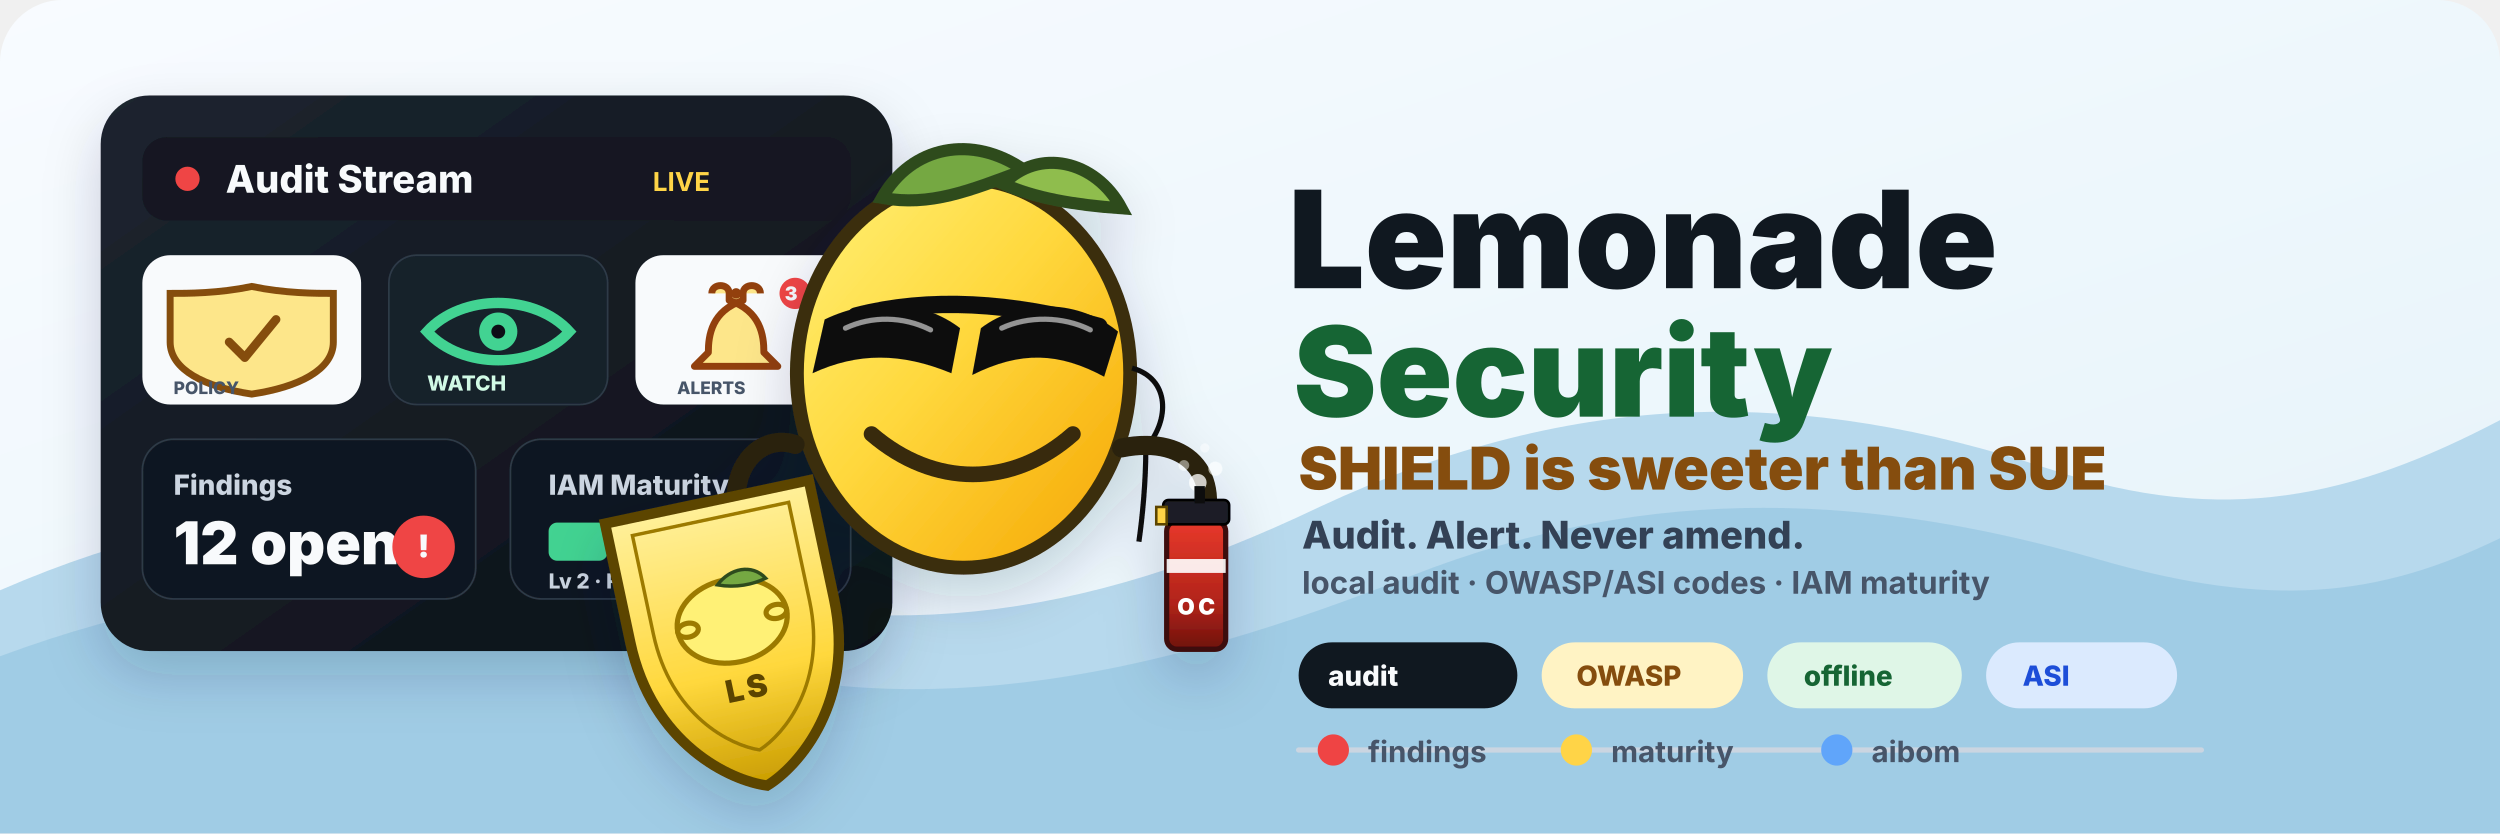
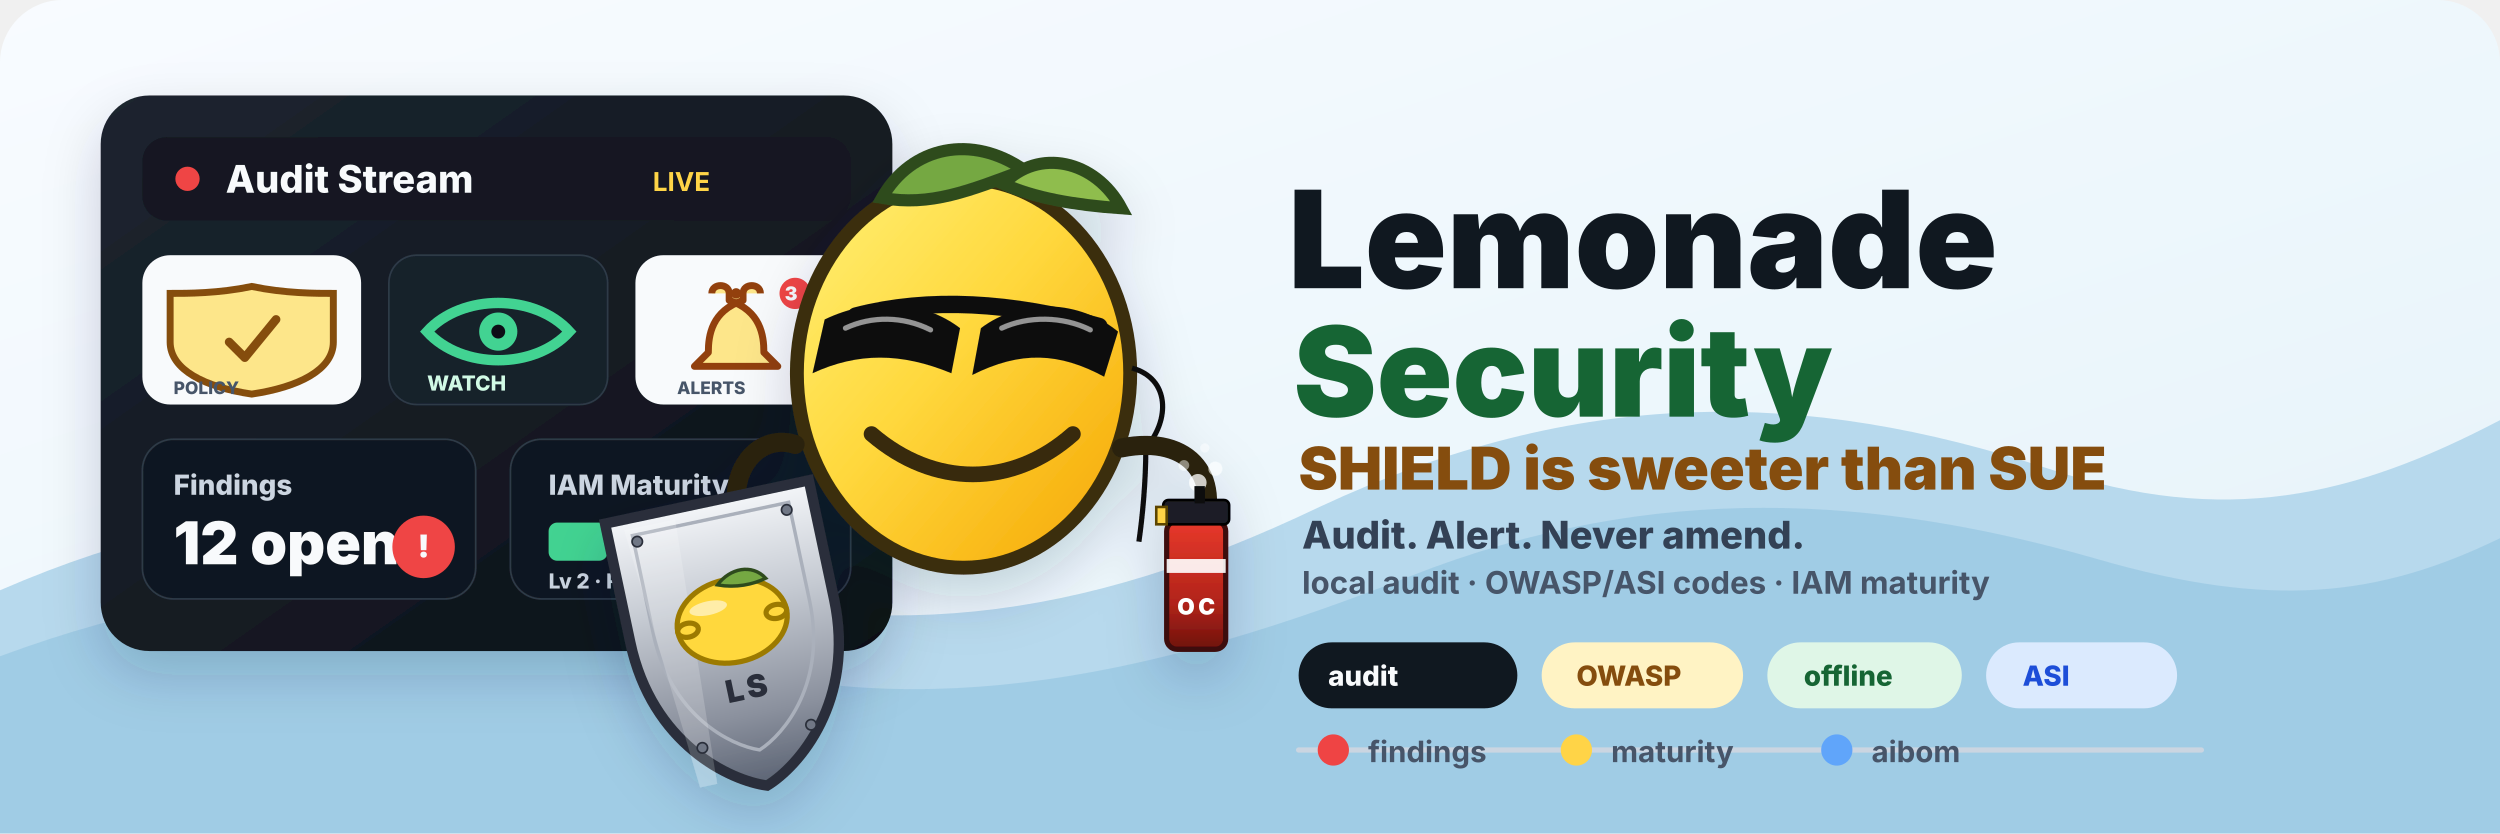
<svg xmlns="http://www.w3.org/2000/svg" width="1440" height="480" viewBox="0 0 1440 480" role="img" aria-labelledby="title desc">
  <defs>
    <linearGradient id="bg" x1="0" y1="0" x2="1" y2="1">
      <stop offset="0" stop-color="#f8fbff" />
      <stop offset="0.55" stop-color="#edf7fc" />
      <stop offset="1" stop-color="#e5f1f8" />
    </linearGradient>
    <linearGradient id="lemon" x1="0" y1="0" x2="1" y2="1">
      <stop offset="0" stop-color="#fff176" />
      <stop offset="0.45" stop-color="#ffd83d" />
      <stop offset="1" stop-color="#f5a400" />
    </linearGradient>
    <linearGradient id="panel" x1="0" y1="0" x2="1" y2="1">
      <stop offset="0" stop-color="#1c2530" />
      <stop offset="1" stop-color="#0c1117" />
    </linearGradient>
    <linearGradient id="shieldFace" x1="0" y1="0" x2="0" y2="1">
-       <stop offset="0" stop-color="#fff09a" />
-       <stop offset="0.6" stop-color="#ffd83d" />
-       <stop offset="1" stop-color="#c99c00" />
+       <stop offset="0" stop-color="#f4f6f9" />
+       <stop offset="0.35" stop-color="#c5cad2" />
+       <stop offset="0.75" stop-color="#8a909d" />
+       <stop offset="1" stop-color="#5b6373" />
    </linearGradient>
    <linearGradient id="canister" x1="0" y1="0" x2="0" y2="1">
      <stop offset="0" stop-color="#e8392b" />
      <stop offset="0.65" stop-color="#b0231a" />
      <stop offset="1" stop-color="#6e120b" />
    </linearGradient>
    <filter id="shadow" x="-20%" y="-20%" width="140%" height="140%">
      <feDropShadow dx="0" dy="14" stdDeviation="16" flood-color="#102a43" flood-opacity="0.18" />
    </filter>
  </defs>
  <rect width="1440" height="480" rx="36" fill="url(#bg)" />
  <path d="M0 340 C150 275 246 292 360 329 C503 374 622 358 760 292 C910 222 1040 224 1180 270 C1282 304 1356 286 1440 242 L1440 480 L0 480 Z" fill="#b7d9ed" />
  <path d="M0 378 C154 321 262 334 395 377 C532 421 675 386 812 332 C954 276 1082 286 1208 322 C1308 351 1370 344 1440 310 L1440 480 L0 480 Z" fill="#8fc2df" opacity="0.56" />
  <g transform="translate(58 55)" filter="url(#shadow)">
    <rect x="0" y="0" width="456" height="320" rx="28" fill="url(#panel)" />
    <rect x="24" y="24" width="408" height="48" rx="14" fill="#121820" />
    <circle cx="50" cy="48" r="7" fill="#ef4444" />
    <text x="72" y="56" font-family="Inter, Segoe UI, Arial, sans-serif" font-size="22" font-weight="800" fill="#f8fafc">Audit Stream</text>
    <text x="318" y="55" font-family="Inter, Segoe UI, Arial, sans-serif" font-size="15" font-weight="700" fill="#ffd447">LIVE</text>
    <g transform="translate(24 92)">
      <rect width="126" height="86" rx="16" fill="#f8fafc" />
      <path d="M63 18 C82 22 100 22 110 22 L110 50 C110 66 90 76 63 80 C36 76 16 66 16 50 L16 22 C26 22 44 22 63 18 Z" fill="#fde68a" stroke="#854d0e" stroke-width="4" />
      <path d="M50 50 l9 9 l18 -22" fill="none" stroke="#854d0e" stroke-width="5" stroke-linecap="round" stroke-linejoin="round" />
      <text x="18" y="80" font-family="Inter, Segoe UI, Arial, sans-serif" font-size="10" font-weight="800" fill="#475569">POLICY</text>
    </g>
    <g transform="translate(166 92)">
      <rect width="126" height="86" rx="16" fill="#16202b" stroke="#2e3a47" />
      <path d="M22 44 C42 22 84 22 104 44 C84 66 42 66 22 44 Z" fill="none" stroke="#42d392" stroke-width="6" />
      <circle cx="63" cy="44" r="11" fill="#42d392" />
      <circle cx="63" cy="44" r="4" fill="#0c1117" />
      <text x="22" y="78" font-family="Inter, Segoe UI, Arial, sans-serif" font-size="12" font-weight="800" fill="#d1fae5">WATCH</text>
    </g>
    <g transform="translate(308 92)">
      <rect width="124" height="86" rx="16" fill="#f8fafc" />
      <path d="M44 22 C44 16 54 16 54 22 L54 26 C72 32 74 46 74 56 L82 64 L34 64 L42 56 C42 46 44 32 62 26 L62 22 C62 16 72 16 72 22" fill="#fde68a" stroke="#92400e" stroke-width="4" stroke-linejoin="round" />
      <circle cx="58" cy="22" r="3" fill="#92400e" />
      <circle cx="92" cy="22" r="9" fill="#ef4444" />
      <text x="86" y="26" font-family="Inter, Segoe UI, Arial, sans-serif" font-size="11" font-weight="900" fill="#f8fafc">3</text>
      <text x="24" y="80" font-family="Inter, Segoe UI, Arial, sans-serif" font-size="10" font-weight="800" fill="#475569">ALERTS</text>
    </g>
    <g transform="translate(24 198)">
      <rect width="192" height="92" rx="18" fill="#111820" stroke="#2e3a47" />
      <text x="18" y="32" font-family="Inter, Segoe UI, Arial, sans-serif" font-size="16" font-weight="800" fill="#cbd5e1">Findings</text>
      <text x="18" y="72" font-family="Inter, Segoe UI, Arial, sans-serif" font-size="34" font-weight="900" fill="#f8fafc">12 open</text>
      <circle cx="162" cy="62" r="18" fill="#ef4444" />
      <text x="162" y="68" font-family="Inter, Segoe UI, Arial, sans-serif" font-size="18" font-weight="900" fill="#f8fafc" text-anchor="middle">!</text>
    </g>
    <g transform="translate(236 198)">
      <rect width="196" height="92" rx="18" fill="#111820" stroke="#2e3a47" />
      <text x="22" y="32" font-family="Inter, Segoe UI, Arial, sans-serif" font-size="16" font-weight="800" fill="#cbd5e1">IAM Maturity</text>
      <rect x="22" y="48" width="34" height="22" rx="5" fill="#42d392" />
      <rect x="62" y="48" width="34" height="22" rx="5" fill="#42d392" />
      <rect x="102" y="48" width="34" height="22" rx="5" fill="#1c2530" stroke="#2e3a47" />
      <rect x="142" y="48" width="34" height="22" rx="5" fill="#1c2530" stroke="#2e3a47" />
      <text x="22" y="86" font-family="Inter, Segoe UI, Arial, sans-serif" font-size="12" font-weight="800" fill="#cbd5e1">Lv 2 · FOUNDATION</text>
    </g>
  </g>
  <g transform="translate(420 80)" filter="url(#shadow)">
    <ellipse cx="135" cy="135" rx="96" ry="112" fill="url(#lemon)" stroke="#3b2f0b" stroke-width="8" />
    <path d="M88 34 C105 4 140 -3 170 18 C138 30 116 39 88 34Z" fill="#75a843" stroke="#2f4c1f" stroke-width="7" />
    <path d="M158 26 C178 5 211 12 226 40 C198 38 176 34 158 26Z" fill="#8fbd4d" stroke="#2f4c1f" stroke-width="7" />
    <path d="M55 104 C82 91 112 93 133 109 L128 135 C99 123 74 123 48 135 Z" fill="#111111" />
    <path d="M145 109 C169 91 202 93 224 111 L216 137 C190 123 168 122 140 136 Z" fill="#111111" />
    <path d="M73 102 C115 91 163 94 213 108" fill="none" stroke="#111111" stroke-width="10" stroke-linecap="round" />
    <path d="M67 109 C82 102 100 102 116 110" stroke="#ffffff" stroke-width="3" stroke-linecap="round" opacity="0.55" fill="none" />
    <path d="M157 109 C172 102 192 102 208 110" stroke="#ffffff" stroke-width="3" stroke-linecap="round" opacity="0.55" fill="none" />
    <path d="M82 170 C118 201 163 201 198 170" fill="none" stroke="#37290a" stroke-width="9" stroke-linecap="round" />
    <path d="M232 132 C254 138 254 162 240 178" stroke="#111111" stroke-width="3" fill="none" />
    <path d="M240 178 C240 198 238 218 236 232" stroke="#111111" stroke-width="3" fill="none" />
    <path d="M38 176 C13 168 -8 200 12 234" fill="none" stroke="#2b240a" stroke-width="11" stroke-linecap="round" />
    <g transform="translate(-92 200) rotate(-12 90 60)">
-       <path d="M30 8 L150 8 L150 78 C150 138 110 168 90 175 C70 168 30 138 30 78 Z" fill="url(#shieldFace)" stroke="#5c4500" stroke-width="6" />
-       <path d="M44 18 L136 18 L136 76 C136 124 106 148 90 154 C74 148 44 124 44 76 Z" fill="none" stroke="#9c7a00" stroke-width="2" />
-       <ellipse cx="90" cy="78" rx="32" ry="24" fill="#fff176" stroke="#9c7a00" stroke-width="3" />
-       <ellipse cx="64" cy="78" rx="6" ry="4" fill="#fff176" stroke="#9c7a00" stroke-width="3" />
-       <ellipse cx="116" cy="78" rx="6" ry="4" fill="#fff176" stroke="#9c7a00" stroke-width="3" />
+       <path d="M30 8 L150 8 L150 78 C150 138 110 168 90 175 C70 168 30 138 30 78 Z" fill="url(#shieldFace)" stroke="#2a2f3a" stroke-width="6" />
+       <path d="M44 18 L136 18 L136 76 C136 124 106 148 90 154 C74 148 44 124 44 76 Z" fill="none" stroke="#aab0bb" stroke-width="2" />
+       <path d="M40 14 L70 14 L62 168 L52 168 Z" fill="#ffffff" opacity="0.18" />
+       <circle cx="46" cy="22" r="3" fill="#6f7785" stroke="#2a2f3a" stroke-width="1" />
+       <circle cx="134" cy="22" r="3" fill="#6f7785" stroke="#2a2f3a" stroke-width="1" />
+       <circle cx="58" cy="146" r="3" fill="#6f7785" stroke="#2a2f3a" stroke-width="1" />
+       <circle cx="122" cy="146" r="3" fill="#6f7785" stroke="#2a2f3a" stroke-width="1" />
+       <ellipse cx="90" cy="78" rx="32" ry="24" fill="#ffd83d" stroke="#9c7a00" stroke-width="3" />
+       <ellipse cx="64" cy="78" rx="6" ry="4" fill="#ffd83d" stroke="#9c7a00" stroke-width="3" />
+       <ellipse cx="116" cy="78" rx="6" ry="4" fill="#ffd83d" stroke="#9c7a00" stroke-width="3" />
+       <ellipse cx="78" cy="68" rx="11" ry="4" fill="#ffffff" opacity="0.55" />
      <path d="M86 56 C95 48 108 48 114 58 C106 60 96 60 86 56 Z" fill="#75a843" stroke="#2f4c1f" stroke-width="2" />
-       <text x="90" y="124" font-family="Inter, Segoe UI, Arial, sans-serif" font-weight="900" font-size="18" text-anchor="middle" fill="#5c4500" letter-spacing="2">LS</text>
+       <text x="90" y="124" font-family="Inter, Segoe UI, Arial, sans-serif" font-weight="900" font-size="18" text-anchor="middle" fill="#2a2f3a" letter-spacing="2">LS</text>
    </g>
    <path d="M226 178 C266 170 286 196 270 232" fill="none" stroke="#2b240a" stroke-width="11" stroke-linecap="round" />
    <g transform="translate(252 200)">
      <g opacity="0.85">
        <circle cx="18" cy="-2" r="5" fill="#ffffff" opacity="0.9" />
        <circle cx="28" cy="-10" r="4" fill="#ffffff" opacity="0.7" />
        <circle cx="10" cy="-12" r="3" fill="#ffffff" opacity="0.55" />
        <circle cx="22" cy="-22" r="2.5" fill="#ffffff" opacity="0.45" />
      </g>
      <rect x="0" y="20" width="34" height="74" rx="6" fill="url(#canister)" stroke="#3d0a07" stroke-width="3" />
      <rect x="0" y="42" width="34" height="8" fill="#ffffff" opacity="0.9" />
      <text x="17" y="74" font-family="Inter, Segoe UI, Arial, sans-serif" font-weight="900" font-size="13" text-anchor="middle" fill="#ffffff" letter-spacing="2">OC</text>
      <rect x="-2" y="8" width="38" height="14" rx="3" fill="#1b1f26" stroke="#000" stroke-width="1.5" />
      <rect x="16" y="0" width="6" height="10" fill="#0a0c10" />
      <rect x="-6" y="12" width="6" height="10" fill="#ffd447" stroke="#5c4500" stroke-width="1.5" />
    </g>
  </g>
  <g transform="translate(742 88)">
    <text x="0" y="78" font-family="Inter, Segoe UI, Arial, sans-serif" font-size="78" font-weight="900" letter-spacing="0" fill="#101820">Lemonade</text>
    <text x="3" y="152" font-family="Inter, Segoe UI, Arial, sans-serif" font-size="72" font-weight="900" letter-spacing="0" fill="#166534">Security</text>
    <text x="6" y="194" font-family="Inter, Segoe UI, Arial, sans-serif" font-size="34" font-weight="900" fill="#854d0e">SHIELD is sweeter than SUE</text>
    <text x="8" y="228" font-family="Inter, Segoe UI, Arial, sans-serif" font-size="22" font-weight="800" fill="#334155">Audit. Alert. Never amend.</text>
    <text x="8" y="254" font-family="Inter, Segoe UI, Arial, sans-serif" font-size="18" font-weight="700" fill="#475569">local audit · OWASP/ASI codes · IAM maturity</text>
    <g transform="translate(6 282)">
      <rect x="0" y="0" width="126" height="38" rx="19" fill="#101820" />
      <text x="17" y="25" font-family="Inter, Segoe UI, Arial, sans-serif" font-size="16" font-weight="800" fill="#f8fafc">audit</text>
      <rect x="140" y="0" width="116" height="38" rx="19" fill="#fff3c4" />
      <text x="160" y="25" font-family="Inter, Segoe UI, Arial, sans-serif" font-size="16" font-weight="800" fill="#854d0e">OWASP</text>
      <rect x="270" y="0" width="112" height="38" rx="19" fill="#dff6e7" />
      <text x="291" y="25" font-family="Inter, Segoe UI, Arial, sans-serif" font-size="16" font-weight="800" fill="#166534">offline</text>
      <rect x="396" y="0" width="110" height="38" rx="19" fill="#dbeafe" />
      <text x="417" y="25" font-family="Inter, Segoe UI, Arial, sans-serif" font-size="16" font-weight="800" fill="#1d4ed8">ASI</text>
    </g>
    <g transform="translate(6 344)">
      <path d="M0 0 h520" stroke="#cbd5e1" stroke-width="3" stroke-linecap="round" />
      <circle cx="20" cy="0" r="9" fill="#ef4444" />
      <text x="40" y="7" font-family="Inter, Segoe UI, Arial, sans-serif" font-size="17" font-weight="700" fill="#475569">findings</text>
      <circle cx="160" cy="0" r="9" fill="#ffd447" />
      <text x="180" y="7" font-family="Inter, Segoe UI, Arial, sans-serif" font-size="17" font-weight="700" fill="#475569">maturity</text>
      <circle cx="310" cy="0" r="9" fill="#60a5fa" />
      <text x="330" y="7" font-family="Inter, Segoe UI, Arial, sans-serif" font-size="17" font-weight="700" fill="#475569">aibom</text>
    </g>
  </g>
</svg>
